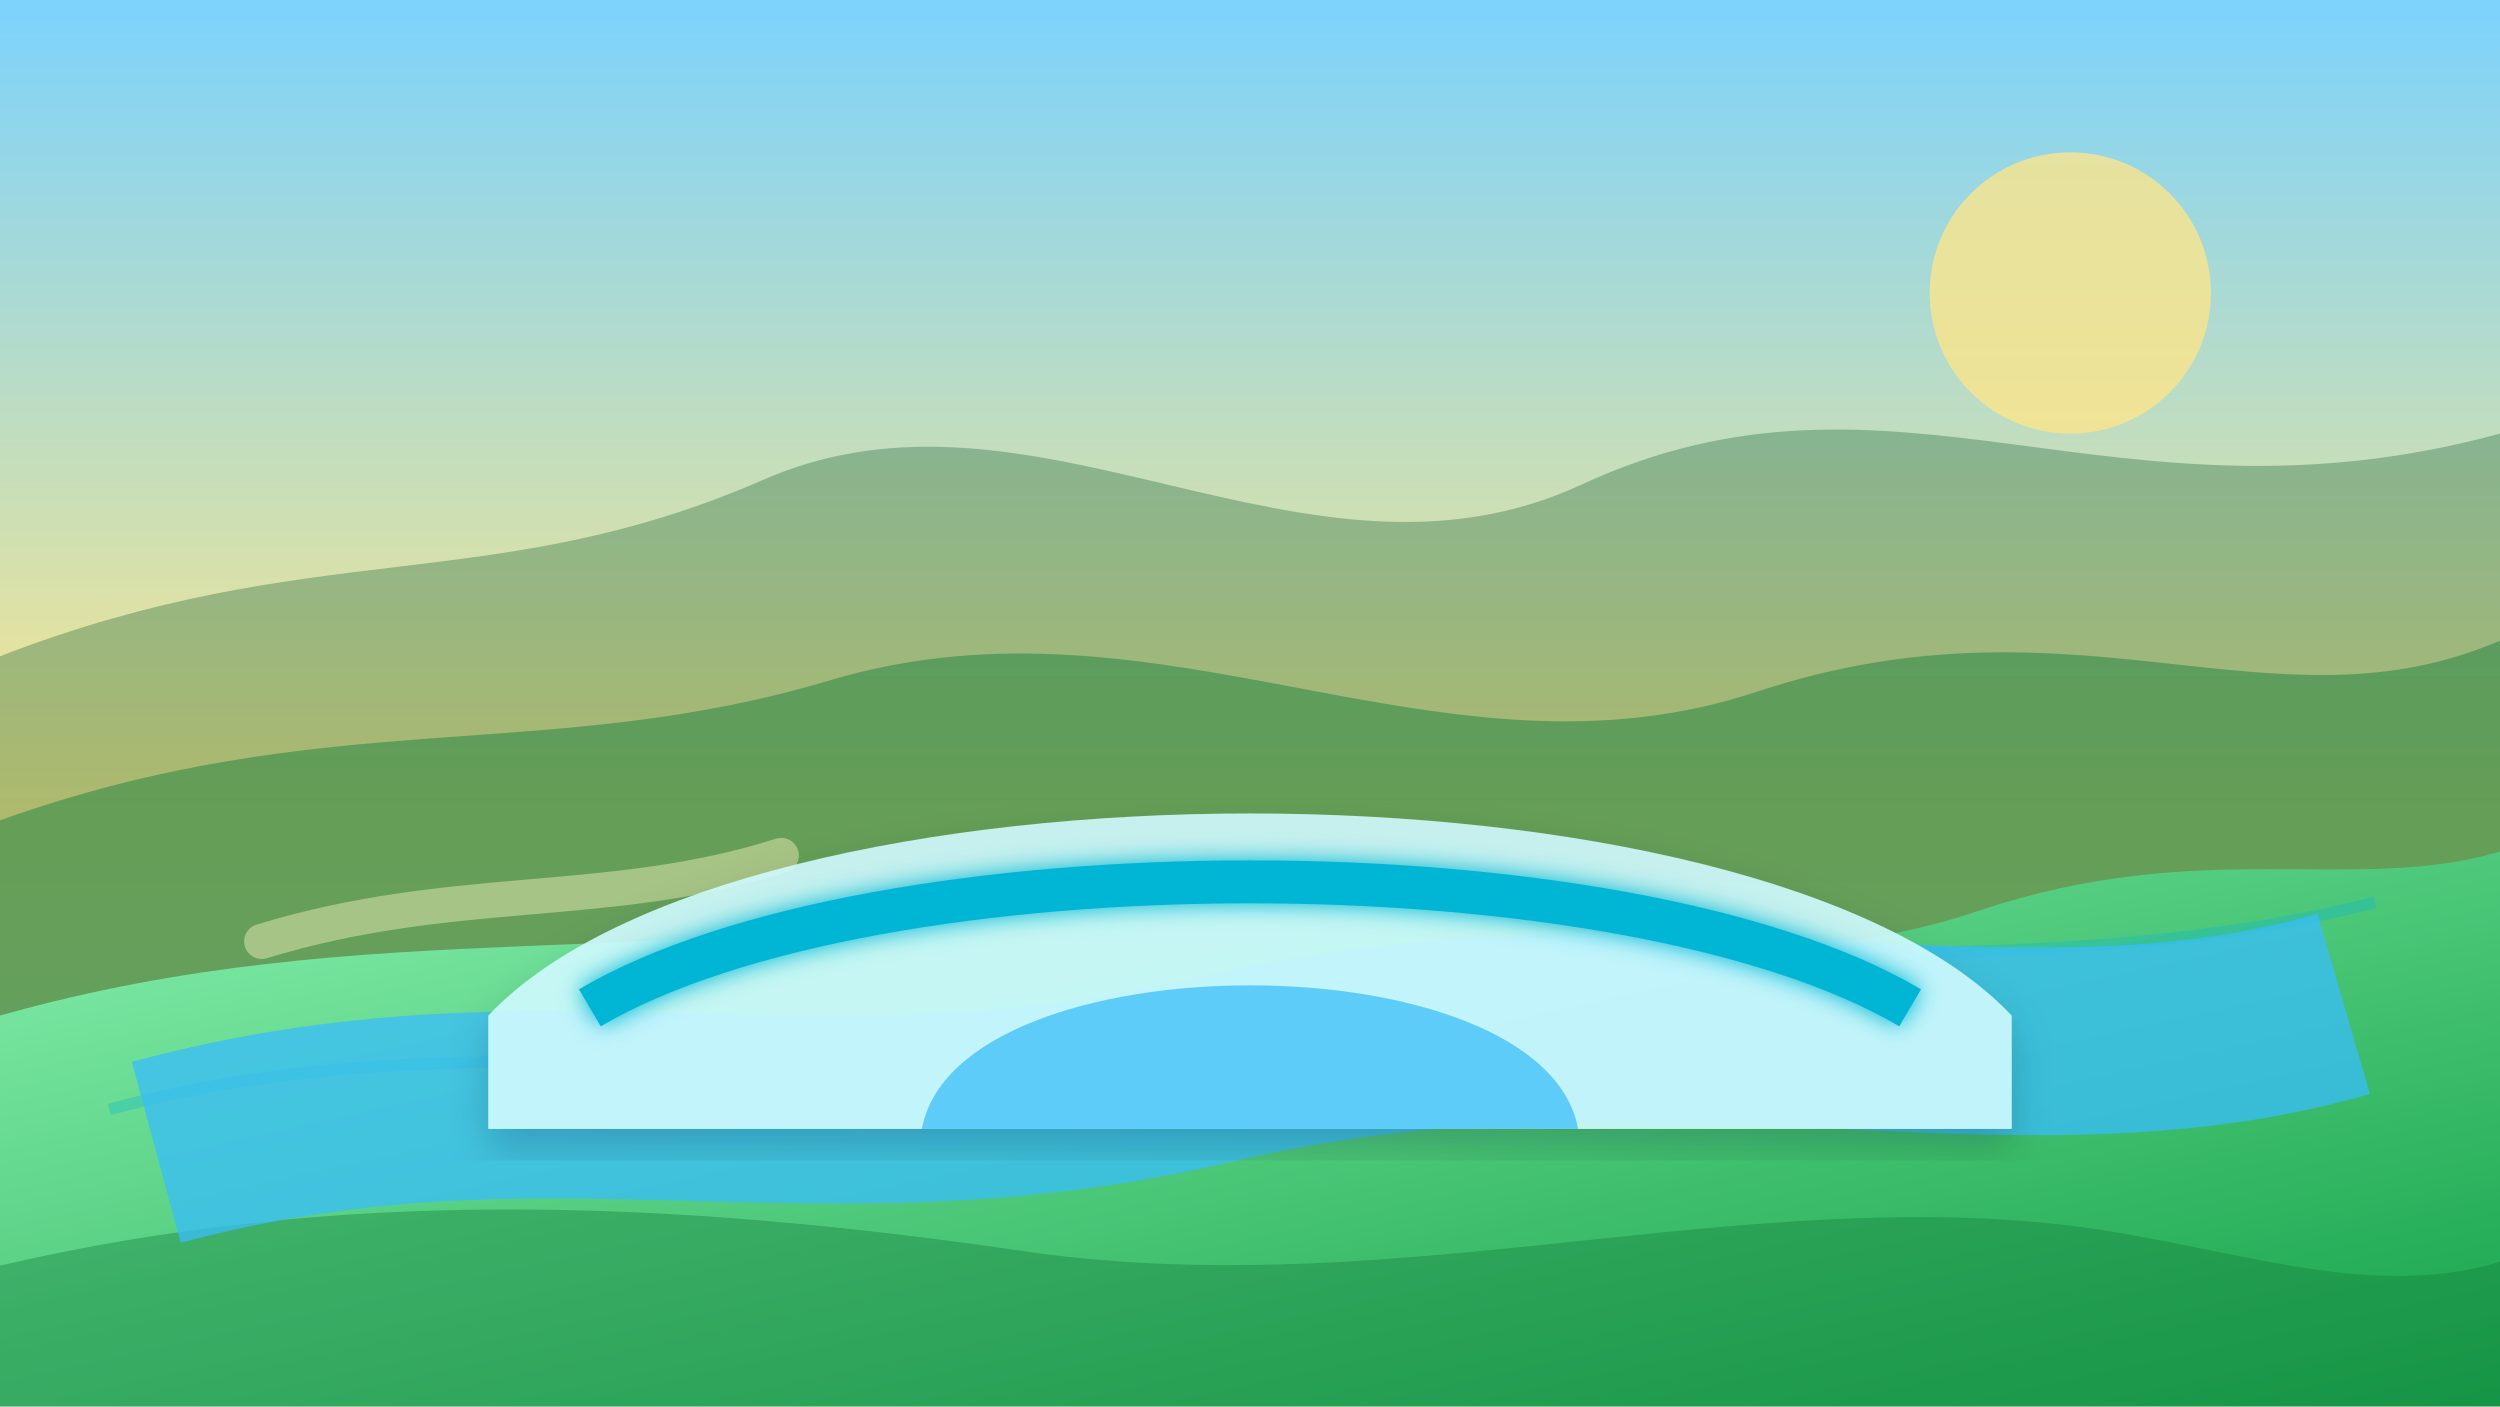
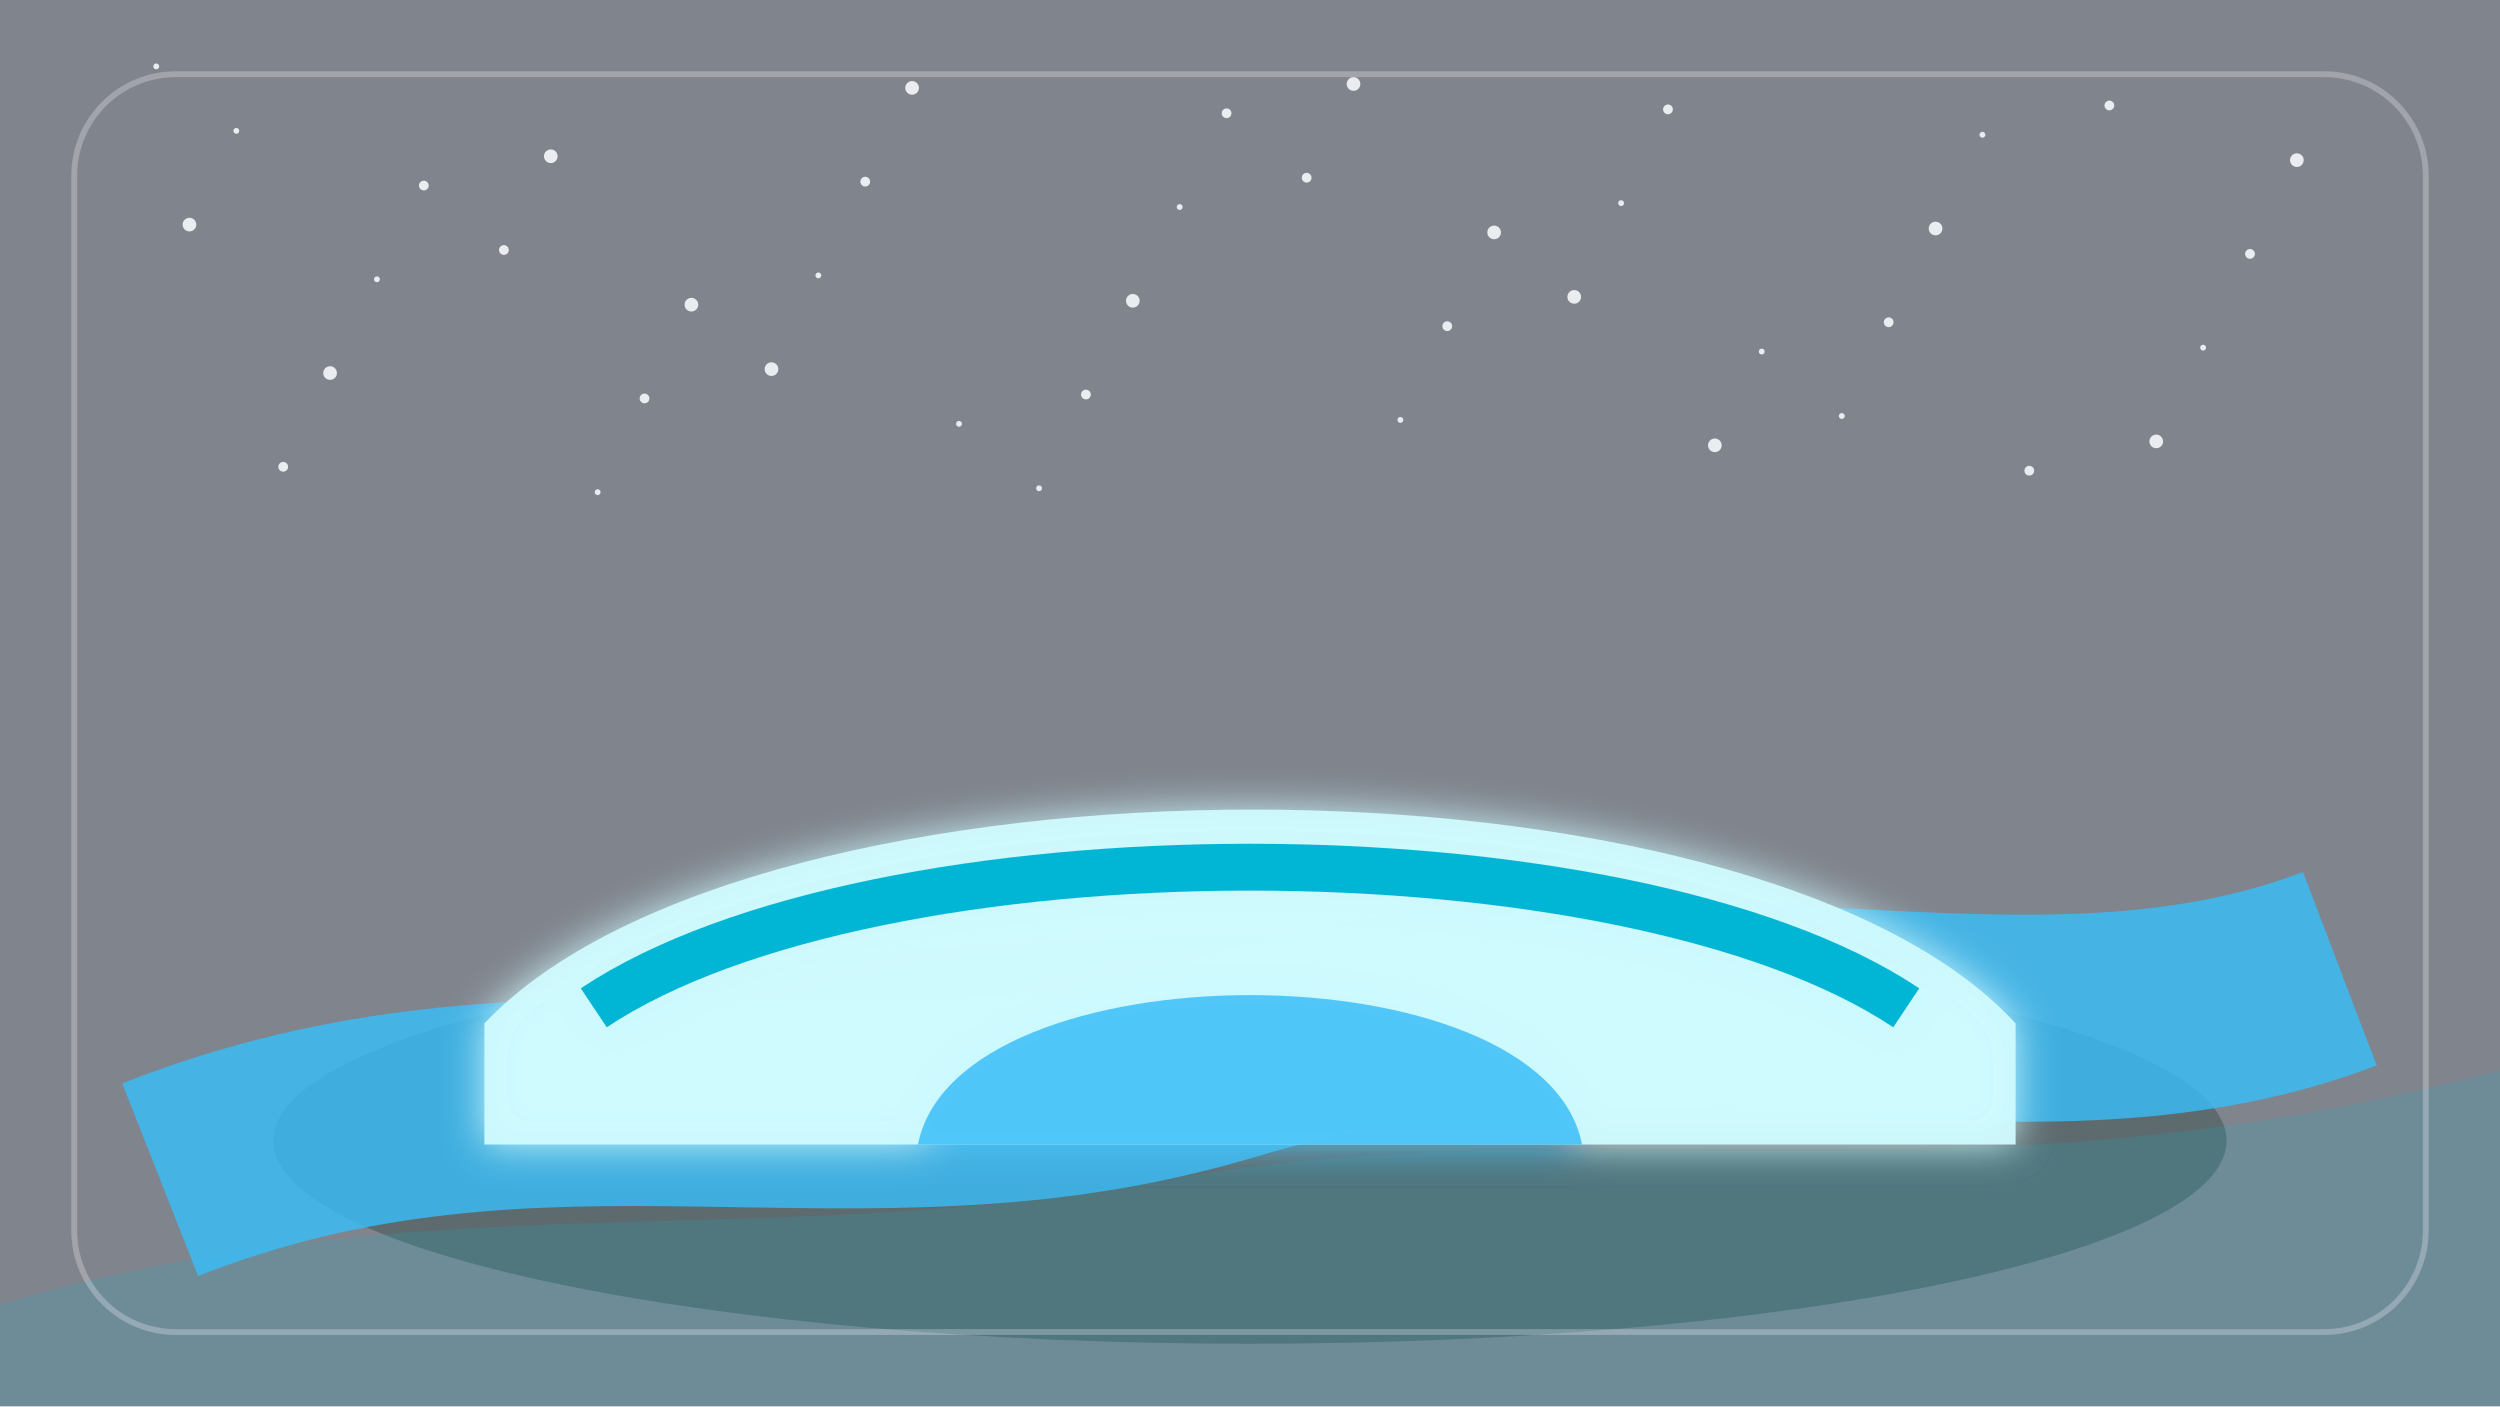
- <svg xmlns="http://www.w3.org/2000/svg" viewBox="0 0 1280 720" role="img" aria-label="lumina_bridge marketplace preview">
+ <svg xmlns="http://www.w3.org/2000/svg" viewBox="0 0 1280 720" role="img" aria-label="lumina_bridge marketplace render">
  <defs>
-     <linearGradient id="sky" x1="0" x2="0" y1="0" y2="1">
-       <stop offset="0%" stop-color="#7dd3fc" />
-       <stop offset="58%" stop-color="#fde68a" />
-       <stop offset="100%" stop-color="#fef3c7" />
+     <linearGradient id="glass" x1="0" x2="1" y1="0" y2="1">
+       <stop offset="0" stop-color="#f8fafc" stop-opacity="0.95" />
+       <stop offset="0.52" stop-color="#06b6d4" stop-opacity="0.42" />
+       <stop offset="1" stop-color="#0f172a" stop-opacity="0.18" />
    </linearGradient>
-     <linearGradient id="grass" x1="0" x2="1" y1="0" y2="1">
-       <stop offset="0%" stop-color="#86efac" />
-       <stop offset="100%" stop-color="#16a34a" />
+     <linearGradient id="gold" x1="0" x2="1" y1="0" y2="1">
+       <stop offset="0" stop-color="#fff7ad" />
+       <stop offset="0.48" stop-color="#facc15" />
+       <stop offset="1" stop-color="#a16207" />
    </linearGradient>
-     <filter id="soft" x="-10%" y="-10%" width="120%" height="120%">
-       <feDropShadow dx="0" dy="10" stdDeviation="10" flood-color="#0f172a" flood-opacity="0.2" />
+     <linearGradient id="stone" x1="0" x2="1" y1="0" y2="1">
+       <stop offset="0" stop-color="#f8fafc" />
+       <stop offset="0.5" stop-color="#cbd5e1" />
+       <stop offset="1" stop-color="#64748b" />
+     </linearGradient>
+     <linearGradient id="wood" x1="0" x2="1" y1="0" y2="1">
+       <stop offset="0" stop-color="#f59e0b" />
+       <stop offset="0.5" stop-color="#a16207" />
+       <stop offset="1" stop-color="#451a03" />
+     </linearGradient>
+     <radialGradient id="water" cx="50%" cy="38%" r="64%">
+       <stop offset="0" stop-color="#ecfeff" />
+       <stop offset="0.46" stop-color="#06b6d4" />
+       <stop offset="1" stop-color="#0369a1" />
+     </radialGradient>
+     <filter id="shadow" x="-40%" y="-40%" width="180%" height="180%">
+       <feDropShadow dx="0" dy="24" stdDeviation="18" flood-color="#052e16" flood-opacity="0.54" />
    </filter>
-     <filter id="glow" x="-40%" y="-40%" width="180%" height="180%">
-       <feGaussianBlur stdDeviation="6" result="blur" />
+     <filter id="lift" x="-25%" y="-30%" width="150%" height="170%">
+       <feDropShadow dx="0" dy="16" stdDeviation="10" flood-color="#020617" flood-opacity="0.32" />
+     </filter>
+     <filter id="glow" x="-70%" y="-70%" width="240%" height="240%">
+       <feGaussianBlur stdDeviation="10" result="blur" />
      <feMerge>
        <feMergeNode in="blur" />
        <feMergeNode in="SourceGraphic" />
      </feMerge>
    </filter>
  </defs>
-   <rect width="1280" height="720" fill="url(#sky)" />
-   <circle cx="1060" cy="150" r="72" fill="#fde68a" opacity="0.78" />
-   <path d="M0 336 C160 274 252 306 390 246 C530 184 668 314 810 248 C970 174 1082 276 1280 222 L1280 720 L0 720 Z" fill="#166534" opacity="0.34" />
-   <path d="M0 420 C168 360 280 392 426 348 C596 298 738 408 900 354 C1064 300 1164 378 1280 328 L1280 720 L0 720 Z" fill="#15803d" opacity="0.48" />
-   <path d="M0 520 C190 466 350 500 512 458 C674 418 840 526 1014 466 C1128 428 1206 458 1280 436 L1280 720 L0 720 Z" fill="url(#grass)" />
-   <path d="M0 648 C172 608 340 614 520 640 C704 668 876 610 1046 626 C1132 634 1208 668 1280 646 L1280 720 L0 720 Z" fill="#15803d" opacity="0.42" />
-   <path d="M134 482 C232 452 312 466 400 438" stroke="#fef9c3" stroke-width="18" stroke-linecap="round" opacity="0.42" />
-   <path d="M56 568 C250 516 408 572 586 520 C790 462 1012 514 1216 462" fill="none" stroke="#06b6d4" stroke-width="6" opacity="0.32" />
-   <path d="M80 590 C280 536 416 596 620 548 C850 494 1028 564 1200 514" fill="none" stroke="#38bdf8" stroke-width="96" opacity="0.76" />
-   <path d="M250 520 C380 382 900 382 1030 520 L1030 578 L250 578 Z" fill="#cffafe" filter="url(#soft)" opacity="0.9" />
-   <path d="M302 516 C448 430 832 430 978 516" fill="none" stroke="#06b6d4" stroke-width="22" filter="url(#glow)" />
-   <path d="M472 578 C490 480 790 480 808 578 Z" fill="#38bdf8" opacity="0.72" />
+   <rect width="1280" height="720" fill="#0f172a" opacity="0.5" />
+   <g fill="#f8fafc" opacity="0.88">
+     <circle cx="80" cy="34" r="1.5" />
+     <circle cx="217" cy="95" r="2.5" />
+     <circle cx="354" cy="156" r="3.5" />
+     <circle cx="491" cy="217" r="1.5" />
+     <circle cx="628" cy="58" r="2.5" />
+     <circle cx="765" cy="119" r="3.5" />
+     <circle cx="902" cy="180" r="1.5" />
+     <circle cx="1039" cy="241" r="2.5" />
+     <circle cx="1176" cy="82" r="3.5" />
+     <circle cx="193" cy="143" r="1.5" />
+     <circle cx="330" cy="204" r="2.5" />
+     <circle cx="467" cy="45" r="3.5" />
+     <circle cx="604" cy="106" r="1.5" />
+     <circle cx="741" cy="167" r="2.5" />
+     <circle cx="878" cy="228" r="3.5" />
+     <circle cx="1015" cy="69" r="1.5" />
+     <circle cx="1152" cy="130" r="2.5" />
+     <circle cx="169" cy="191" r="3.5" />
+     <circle cx="306" cy="252" r="1.5" />
+     <circle cx="443" cy="93" r="2.5" />
+     <circle cx="580" cy="154" r="3.5" />
+     <circle cx="717" cy="215" r="1.5" />
+     <circle cx="854" cy="56" r="2.5" />
+     <circle cx="991" cy="117" r="3.5" />
+     <circle cx="1128" cy="178" r="1.5" />
+     <circle cx="145" cy="239" r="2.5" />
+     <circle cx="282" cy="80" r="3.5" />
+     <circle cx="419" cy="141" r="1.5" />
+     <circle cx="556" cy="202" r="2.5" />
+     <circle cx="693" cy="43" r="3.5" />
+     <circle cx="830" cy="104" r="1.5" />
+     <circle cx="967" cy="165" r="2.5" />
+     <circle cx="1104" cy="226" r="3.5" />
+     <circle cx="121" cy="67" r="1.5" />
+     <circle cx="258" cy="128" r="2.5" />
+     <circle cx="395" cy="189" r="3.5" />
+     <circle cx="532" cy="250" r="1.5" />
+     <circle cx="669" cy="91" r="2.5" />
+     <circle cx="806" cy="152" r="3.5" />
+     <circle cx="943" cy="213" r="1.5" />
+     <circle cx="1080" cy="54" r="2.5" />
+     <circle cx="97" cy="115" r="3.5" />
+   </g>
+   <ellipse cx="640" cy="584" rx="500" ry="104" fill="#022c22" opacity="0.28" />
+   <path d="M0 668 C214 604 392 642 598 604 C808 566 1004 622 1280 548 L1280 720 L0 720 Z" fill="#06b6d4" opacity="0.15" />
+   <path d="M82 604 C280 526 438 598 626 542 C850 474 1030 560 1198 496" fill="none" stroke="#38bdf8" stroke-width="106" opacity="0.82" />
+   <g filter="url(#glow)">
+     <path d="M248 524 C386 378 898 378 1032 524 L1032 586 L248 586 Z" fill="#cffafe" opacity="0.94" />
+     <path d="M304 516 C448 420 832 420 976 516" fill="none" stroke="#06b6d4" stroke-width="24" />
+     <path d="M470 586 C490 484 790 484 810 586 Z" fill="#38bdf8" opacity="0.84" />
+   </g>
+   <rect x="38" y="38" width="1204" height="644" rx="52" fill="none" stroke="#ffffff" stroke-opacity="0.26" stroke-width="3" />
</svg>
